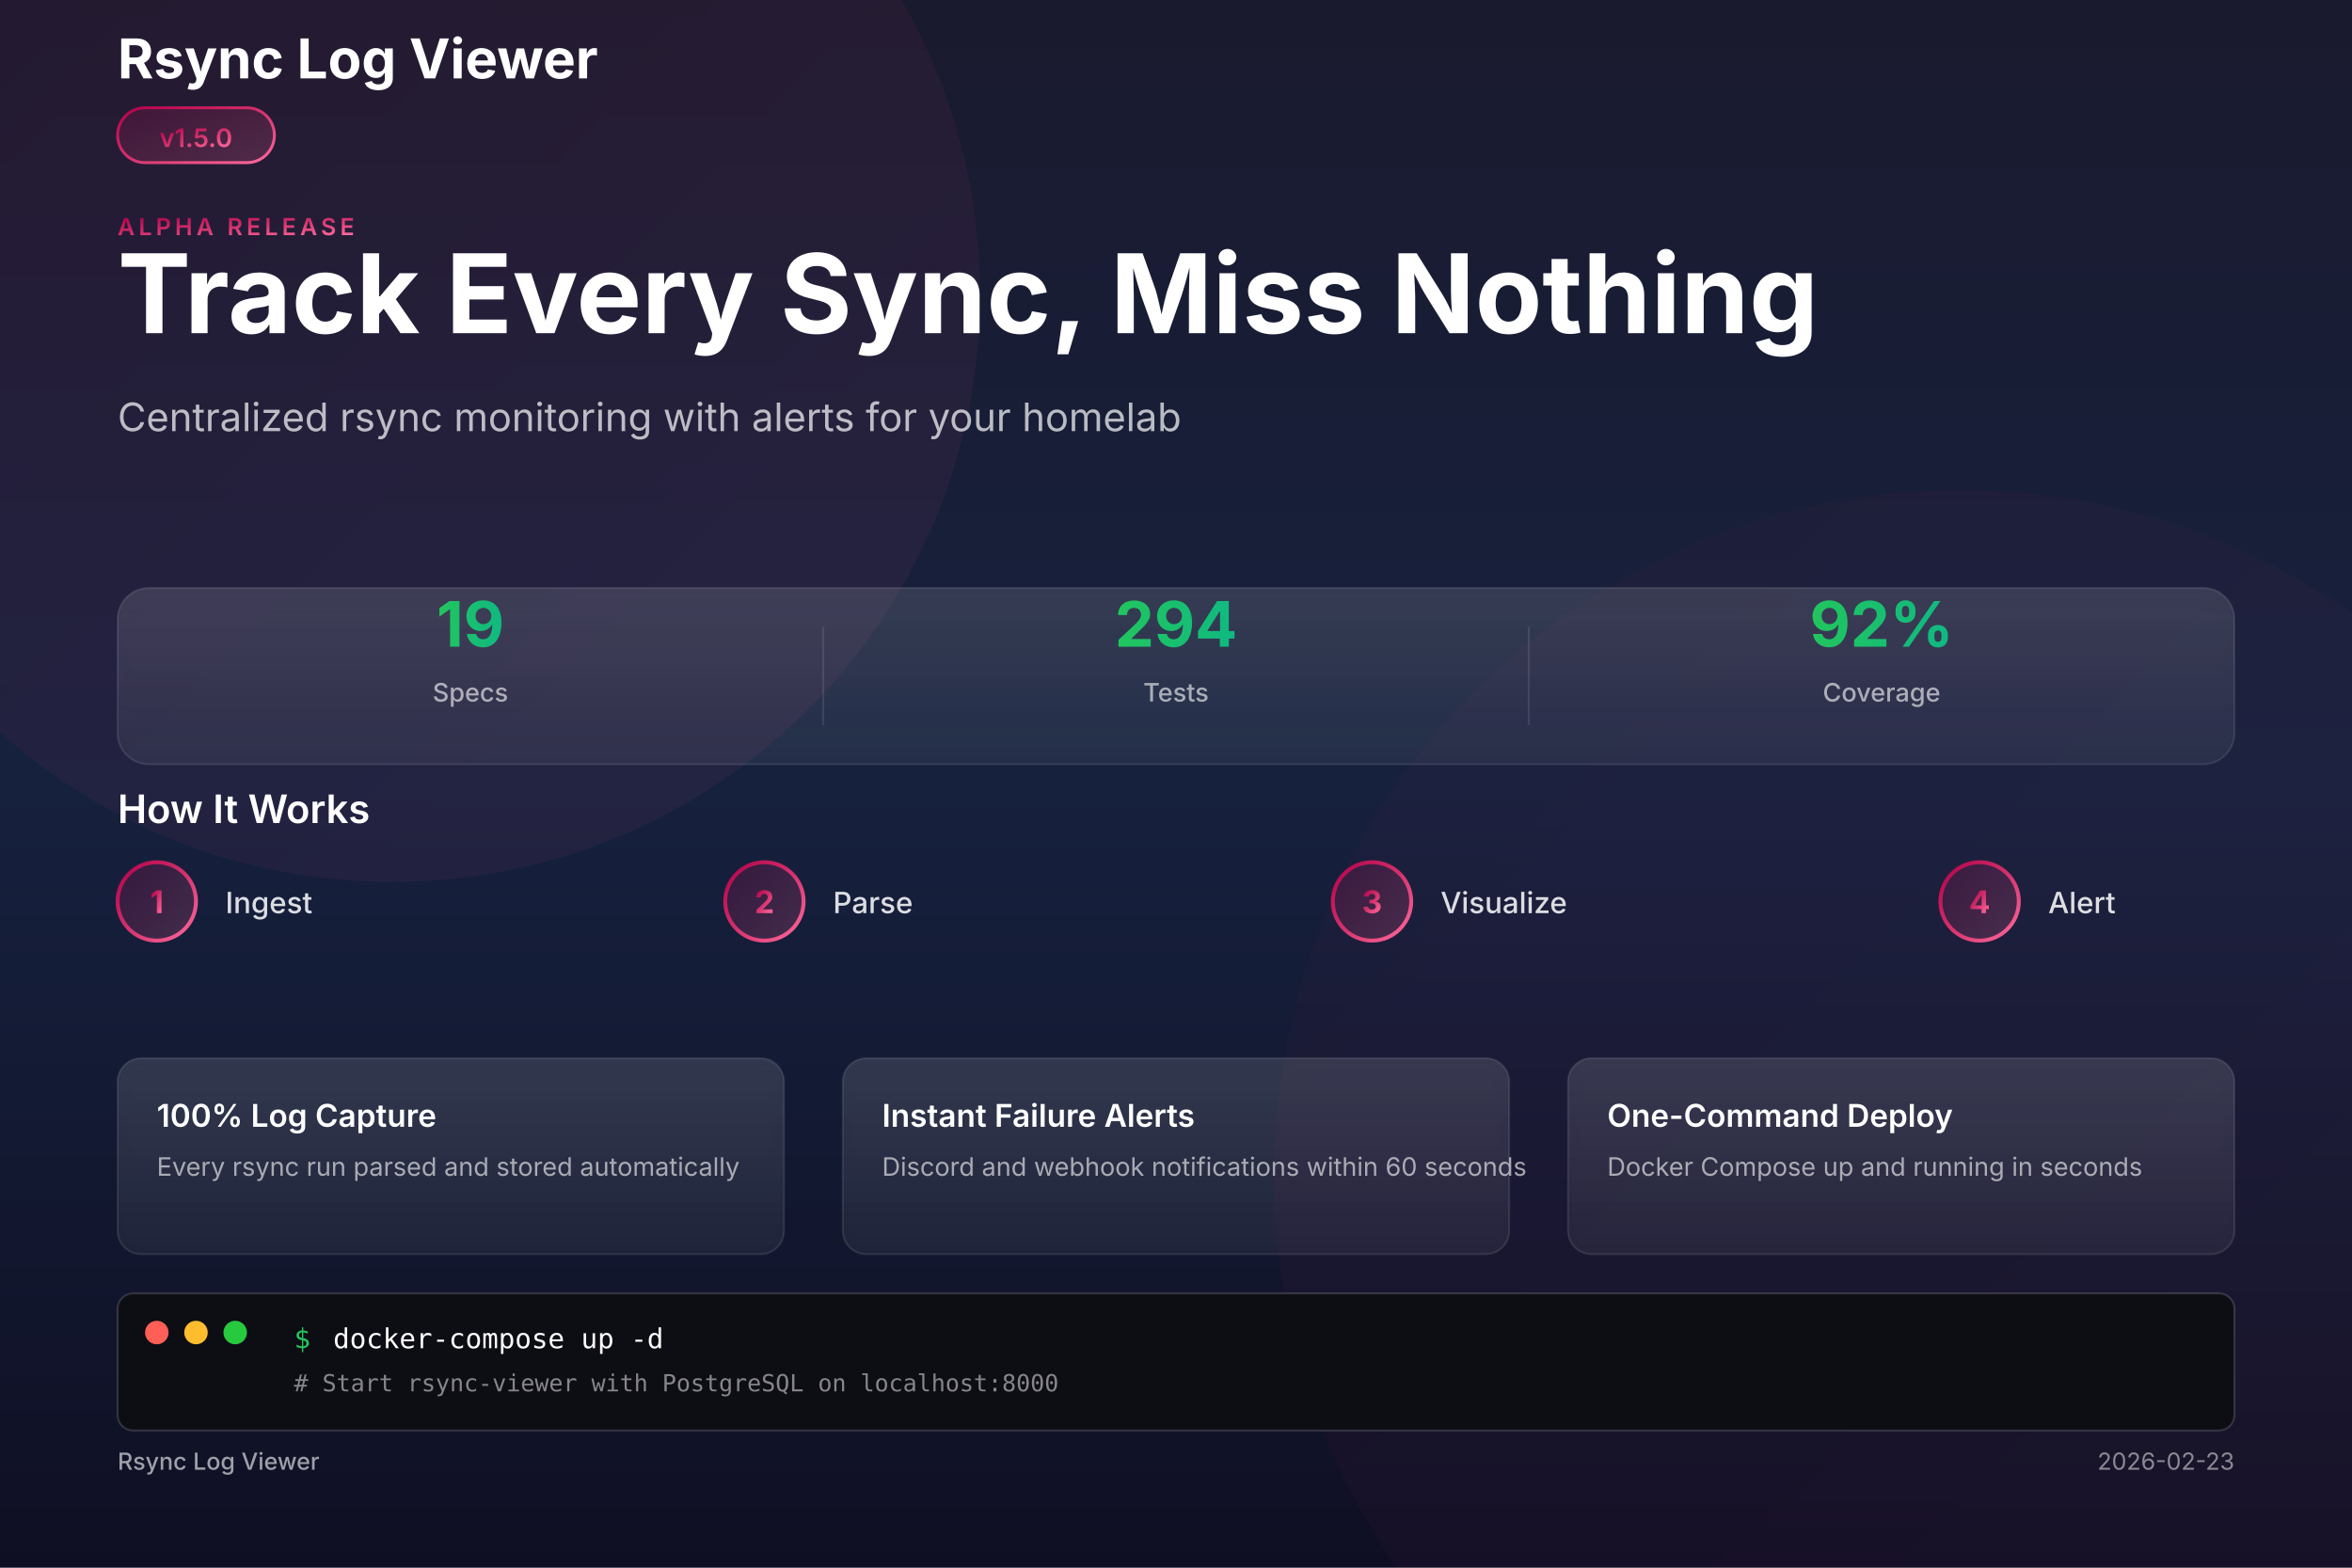
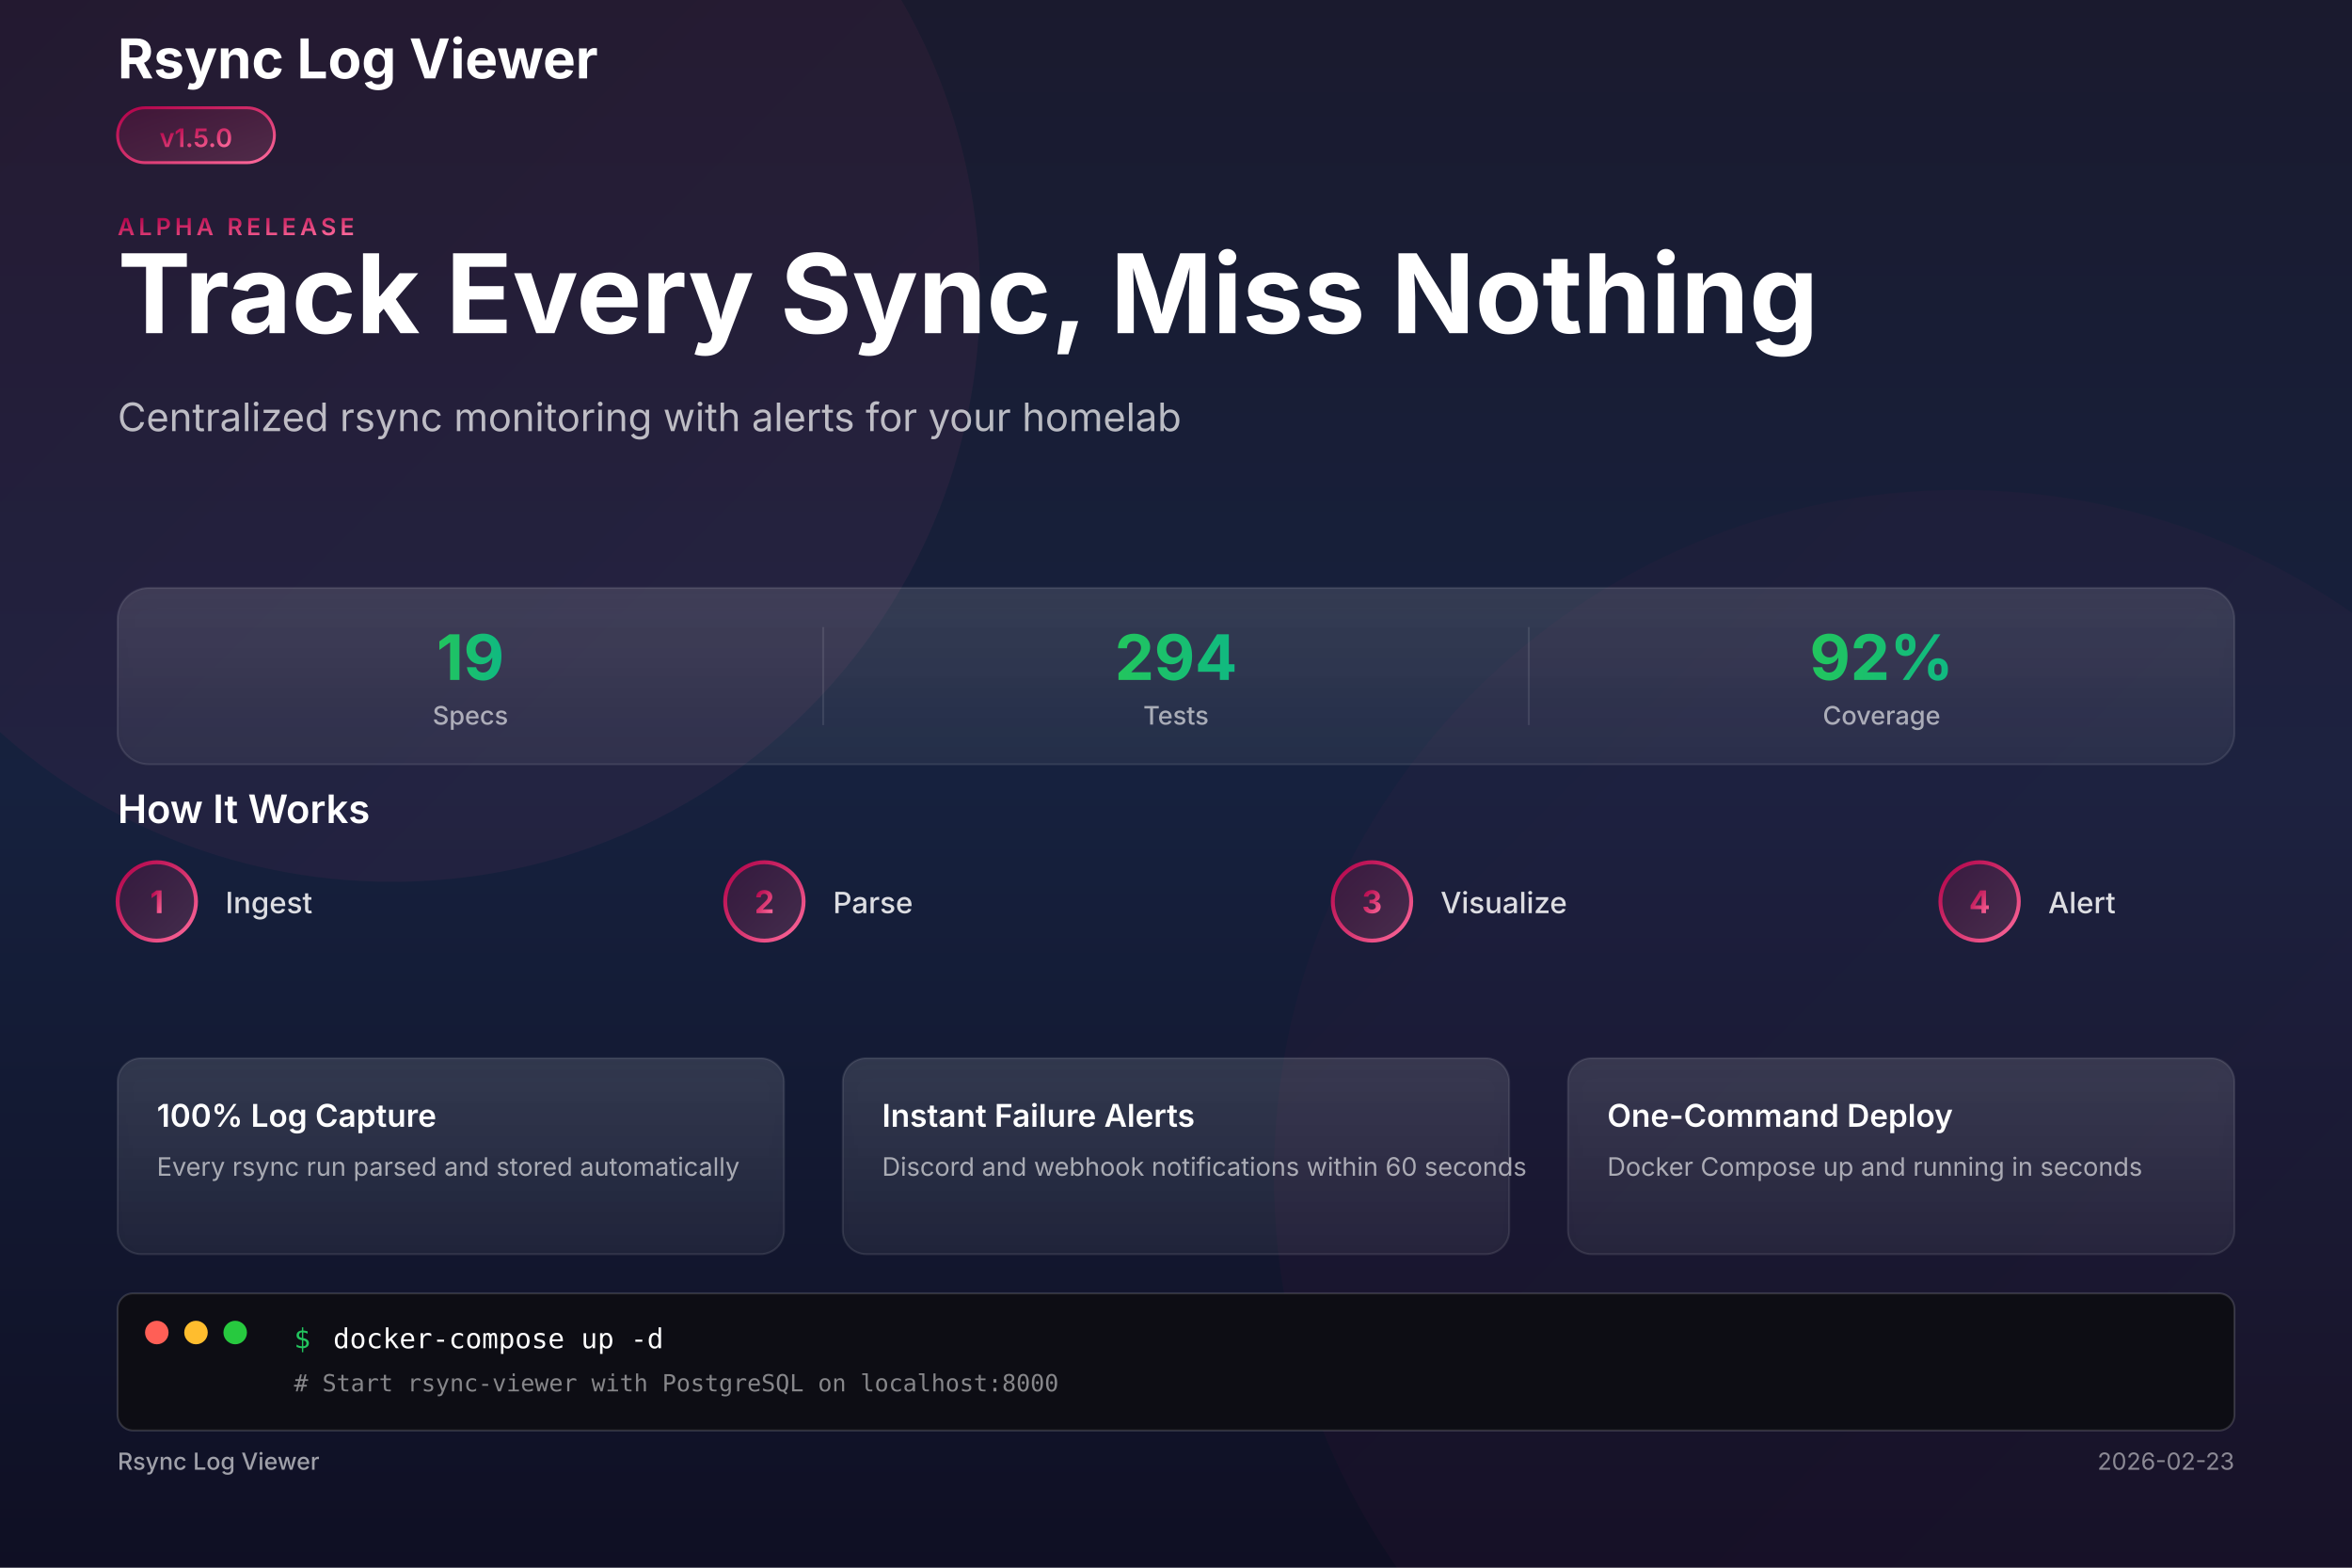
<svg xmlns="http://www.w3.org/2000/svg" viewBox="0 0 1200 800">
  <defs>
    <linearGradient id="heroGrad" x1="0%" y1="0%" x2="0%" y2="100%">
      <stop offset="0%" style="stop-color:#1a1a2e;stop-opacity:1" />
      <stop offset="50%" style="stop-color:#16213e;stop-opacity:1" />
      <stop offset="100%" style="stop-color:#0f0f23;stop-opacity:1" />
    </linearGradient>
    <linearGradient id="accentGrad" x1="0%" y1="0%" x2="100%" y2="100%">
      <stop offset="0%" style="stop-color:#b00149;stop-opacity:1" />
      <stop offset="50%" style="stop-color:#d4326d;stop-opacity:1" />
      <stop offset="100%" style="stop-color:#ff6b9d;stop-opacity:1" />
    </linearGradient>
    <linearGradient id="cardGrad" x1="0%" y1="0%" x2="0%" y2="100%">
      <stop offset="0%" style="stop-color:rgba(255,255,255,0.12);stop-opacity:1" />
      <stop offset="100%" style="stop-color:rgba(255,255,255,0.05);stop-opacity:1" />
    </linearGradient>
    <linearGradient id="metricGrad" x1="0%" y1="0%" x2="100%" y2="0%">
      <stop offset="0%" style="stop-color:#22c55e;stop-opacity:1" />
      <stop offset="100%" style="stop-color:#10b981;stop-opacity:1" />
    </linearGradient>
    <filter id="glass" x="-50%" y="-50%" width="200%" height="200%">
      <feGaussianBlur in="SourceAlpha" stdDeviation="4" />
      <feOffset dx="0" dy="4" result="offsetblur" />
      <feComponentTransfer>
        <feFuncA type="linear" slope="0.2" />
      </feComponentTransfer>
      <feMerge>
        <feMergeNode />
        <feMergeNode in="SourceGraphic" />
      </feMerge>
    </filter>
  </defs>
  <rect width="1200" height="800" fill="url(#heroGrad)" />
  <ellipse cx="200" cy="150" rx="300" ry="300" fill="url(#accentGrad)" opacity="0.06" />
  <ellipse cx="1000" cy="600" rx="350" ry="350" fill="url(#accentGrad)" opacity="0.04" />
  <g transform="translate(60, 40)">
    <text x="0" y="0" font-family="system-ui, -apple-system, sans-serif" font-size="28" font-weight="700" fill="#ffffff">Rsync Log Viewer</text>
    <rect x="0" y="15" width="80" height="28" rx="14" fill="url(#accentGrad)" opacity="0.2" />
    <rect x="0" y="15" width="80" height="28" rx="14" fill="none" stroke="url(#accentGrad)" stroke-width="1.5" />
    <text x="40" y="35" font-family="system-ui, -apple-system, sans-serif" font-size="13" font-weight="600" fill="url(#accentGrad)" text-anchor="middle">v1.5.0</text>
  </g>
  <g transform="translate(60, 120)">
    <text x="0" y="0" font-family="system-ui, -apple-system, sans-serif" font-size="12" font-weight="600" fill="url(#accentGrad)" letter-spacing="2" style="text-transform:uppercase">ALPHA RELEASE</text>
    <text x="0" y="50" font-family="system-ui, -apple-system, sans-serif" font-size="56" font-weight="700" fill="#ffffff" style="line-height:1.1">Track Every Sync, Miss Nothing</text>
    <text x="0" y="100" font-family="system-ui, -apple-system, sans-serif" font-size="20" font-weight="400" fill="rgba(255,255,255,0.7)">Centralized rsync monitoring with alerts for your homelab</text>
  </g>
  <g transform="translate(60, 300)">
    <rect x="0" y="0" width="1080" height="90" rx="16" fill="url(#cardGrad)" filter="url(#glass)" />
    <rect x="0" y="0" width="1080" height="90" rx="16" fill="none" stroke="rgba(255,255,255,0.1)" stroke-width="1" />
-     <g transform="translate(180, 30)">
-       <text x="0" y="0" font-family="system-ui, -apple-system, sans-serif" font-size="32" font-weight="700" fill="url(#metricGrad)" text-anchor="middle">19</text>
-       <text x="0" y="28" font-family="system-ui, -apple-system, sans-serif" font-size="13" font-weight="500" fill="rgba(255,255,255,0.6)" text-anchor="middle">Specs</text>
+     <g transform="translate(180, 45)">
+       <text x="0" y="-10" font-family="system-ui, -apple-system, sans-serif" font-size="32" font-weight="700" fill="url(#metricGrad)" text-anchor="middle" dominant-baseline="middle">19</text>
+       <text x="0" y="20" font-family="system-ui, -apple-system, sans-serif" font-size="13" font-weight="500" fill="rgba(255,255,255,0.6)" text-anchor="middle" dominant-baseline="middle">Specs</text>
    </g>
    <line x1="360" y1="20" x2="360" y2="70" stroke="rgba(255,255,255,0.1)" stroke-width="1" />
-     <g transform="translate(540, 30)">
-       <text x="0" y="0" font-family="system-ui, -apple-system, sans-serif" font-size="32" font-weight="700" fill="url(#metricGrad)" text-anchor="middle">294</text>
-       <text x="0" y="28" font-family="system-ui, -apple-system, sans-serif" font-size="13" font-weight="500" fill="rgba(255,255,255,0.6)" text-anchor="middle">Tests</text>
+     <g transform="translate(540, 45)">
+       <text x="0" y="-10" font-family="system-ui, -apple-system, sans-serif" font-size="32" font-weight="700" fill="url(#metricGrad)" text-anchor="middle" dominant-baseline="middle">294</text>
+       <text x="0" y="20" font-family="system-ui, -apple-system, sans-serif" font-size="13" font-weight="500" fill="rgba(255,255,255,0.6)" text-anchor="middle" dominant-baseline="middle">Tests</text>
    </g>
    <line x1="720" y1="20" x2="720" y2="70" stroke="rgba(255,255,255,0.1)" stroke-width="1" />
-     <g transform="translate(900, 30)">
-       <text x="0" y="0" font-family="system-ui, -apple-system, sans-serif" font-size="32" font-weight="700" fill="url(#metricGrad)" text-anchor="middle">92%</text>
-       <text x="0" y="28" font-family="system-ui, -apple-system, sans-serif" font-size="13" font-weight="500" fill="rgba(255,255,255,0.6)" text-anchor="middle">Coverage</text>
+     <g transform="translate(900, 45)">
+       <text x="0" y="-10" font-family="system-ui, -apple-system, sans-serif" font-size="32" font-weight="700" fill="url(#metricGrad)" text-anchor="middle" dominant-baseline="middle">92%</text>
+       <text x="0" y="20" font-family="system-ui, -apple-system, sans-serif" font-size="13" font-weight="500" fill="rgba(255,255,255,0.6)" text-anchor="middle" dominant-baseline="middle">Coverage</text>
    </g>
  </g>
  <g transform="translate(60, 420)">
    <text x="0" y="0" font-family="system-ui, -apple-system, sans-serif" font-size="20" font-weight="600" fill="#ffffff">How It Works</text>
    <g transform="translate(0, 40)">
      <circle cx="20" cy="0" r="20" fill="url(#accentGrad)" opacity="0.2" />
      <circle cx="20" cy="0" r="20" fill="none" stroke="url(#accentGrad)" stroke-width="2" />
      <text x="20" y="6" font-family="system-ui, -apple-system, sans-serif" font-size="16" font-weight="700" fill="url(#accentGrad)" text-anchor="middle">1</text>
      <text x="55" y="6" font-family="system-ui, -apple-system, sans-serif" font-size="15" font-weight="500" fill="rgba(255,255,255,0.85)">Ingest</text>
    </g>
    <path d="M 250 460 L 290 460" stroke="rgba(255,255,255,0.3)" stroke-width="2" fill="none" />
    <path d="M 285 455 L 290 460 L 285 465" stroke="rgba(255,255,255,0.3)" stroke-width="2" fill="none" />
    <g transform="translate(310, 40)">
      <circle cx="20" cy="0" r="20" fill="url(#accentGrad)" opacity="0.2" />
      <circle cx="20" cy="0" r="20" fill="none" stroke="url(#accentGrad)" stroke-width="2" />
      <text x="20" y="6" font-family="system-ui, -apple-system, sans-serif" font-size="16" font-weight="700" fill="url(#accentGrad)" text-anchor="middle">2</text>
      <text x="55" y="6" font-family="system-ui, -apple-system, sans-serif" font-size="15" font-weight="500" fill="rgba(255,255,255,0.85)">Parse</text>
    </g>
    <path d="M 560 460 L 600 460" stroke="rgba(255,255,255,0.3)" stroke-width="2" fill="none" />
    <path d="M 595 455 L 600 460 L 595 465" stroke="rgba(255,255,255,0.3)" stroke-width="2" fill="none" />
    <g transform="translate(620, 40)">
      <circle cx="20" cy="0" r="20" fill="url(#accentGrad)" opacity="0.2" />
      <circle cx="20" cy="0" r="20" fill="none" stroke="url(#accentGrad)" stroke-width="2" />
      <text x="20" y="6" font-family="system-ui, -apple-system, sans-serif" font-size="16" font-weight="700" fill="url(#accentGrad)" text-anchor="middle">3</text>
      <text x="55" y="6" font-family="system-ui, -apple-system, sans-serif" font-size="15" font-weight="500" fill="rgba(255,255,255,0.85)">Visualize</text>
    </g>
    <path d="M 870 460 L 910 460" stroke="rgba(255,255,255,0.3)" stroke-width="2" fill="none" />
    <path d="M 905 455 L 910 460 L 905 465" stroke="rgba(255,255,255,0.3)" stroke-width="2" fill="none" />
    <g transform="translate(930, 40)">
      <circle cx="20" cy="0" r="20" fill="url(#accentGrad)" opacity="0.2" />
      <circle cx="20" cy="0" r="20" fill="none" stroke="url(#accentGrad)" stroke-width="2" />
      <text x="20" y="6" font-family="system-ui, -apple-system, sans-serif" font-size="16" font-weight="700" fill="url(#accentGrad)" text-anchor="middle">4</text>
      <text x="55" y="6" font-family="system-ui, -apple-system, sans-serif" font-size="15" font-weight="500" fill="rgba(255,255,255,0.85)">Alert</text>
    </g>
  </g>
  <g transform="translate(60, 540)">
    <g>
      <rect x="0" y="0" width="340" height="100" rx="12" fill="url(#cardGrad)" filter="url(#glass)" />
      <rect x="0" y="0" width="340" height="100" rx="12" fill="none" stroke="rgba(255,255,255,0.1)" stroke-width="1" />
      <text x="20" y="35" font-family="system-ui, -apple-system, sans-serif" font-size="16" font-weight="600" fill="#ffffff">100% Log Capture</text>
      <text x="20" y="60" font-family="system-ui, -apple-system, sans-serif" font-size="13" font-weight="400" fill="rgba(255,255,255,0.6)">Every rsync run parsed and stored automatically</text>
    </g>
    <g transform="translate(370, 0)">
      <rect x="0" y="0" width="340" height="100" rx="12" fill="url(#cardGrad)" filter="url(#glass)" />
      <rect x="0" y="0" width="340" height="100" rx="12" fill="none" stroke="rgba(255,255,255,0.1)" stroke-width="1" />
      <text x="20" y="35" font-family="system-ui, -apple-system, sans-serif" font-size="16" font-weight="600" fill="#ffffff">Instant Failure Alerts</text>
      <text x="20" y="60" font-family="system-ui, -apple-system, sans-serif" font-size="13" font-weight="400" fill="rgba(255,255,255,0.6)">Discord and webhook notifications within 60 seconds</text>
    </g>
    <g transform="translate(740, 0)">
      <rect x="0" y="0" width="340" height="100" rx="12" fill="url(#cardGrad)" filter="url(#glass)" />
      <rect x="0" y="0" width="340" height="100" rx="12" fill="none" stroke="rgba(255,255,255,0.1)" stroke-width="1" />
      <text x="20" y="35" font-family="system-ui, -apple-system, sans-serif" font-size="16" font-weight="600" fill="#ffffff">One-Command Deploy</text>
      <text x="20" y="60" font-family="system-ui, -apple-system, sans-serif" font-size="13" font-weight="400" fill="rgba(255,255,255,0.6)">Docker Compose up and running in seconds</text>
    </g>
  </g>
  <g transform="translate(60, 660)">
    <rect x="0" y="0" width="1080" height="70" rx="8" fill="#0d0d14" />
    <rect x="0" y="0" width="1080" height="70" rx="8" fill="none" stroke="rgba(255,255,255,0.15)" stroke-width="1" />
    <circle cx="20" cy="20" r="6" fill="#ff5f56" />
    <circle cx="40" cy="20" r="6" fill="#ffbd2e" />
    <circle cx="60" cy="20" r="6" fill="#27c93f" />
    <text x="90" y="28" font-family="Menlo, Monaco, Consolas, monospace" font-size="14" font-weight="400" fill="#22c55e">$</text>
    <text x="110" y="28" font-family="Menlo, Monaco, Consolas, monospace" font-size="14" font-weight="400" fill="#ffffff">docker-compose up -d</text>
    <text x="90" y="50" font-family="Menlo, Monaco, Consolas, monospace" font-size="12" font-weight="400" fill="rgba(255,255,255,0.5)"># Start rsync-viewer with PostgreSQL on localhost:8000</text>
  </g>
  <g transform="translate(60, 750)">
    <text x="0" y="0" font-family="system-ui, -apple-system, sans-serif" font-size="12" font-weight="500" fill="rgba(255,255,255,0.6)">Rsync Log Viewer</text>
    <text x="1080" y="0" font-family="system-ui, -apple-system, sans-serif" font-size="12" font-weight="400" fill="rgba(255,255,255,0.5)" text-anchor="end">2026-02-23</text>
  </g>
</svg>
